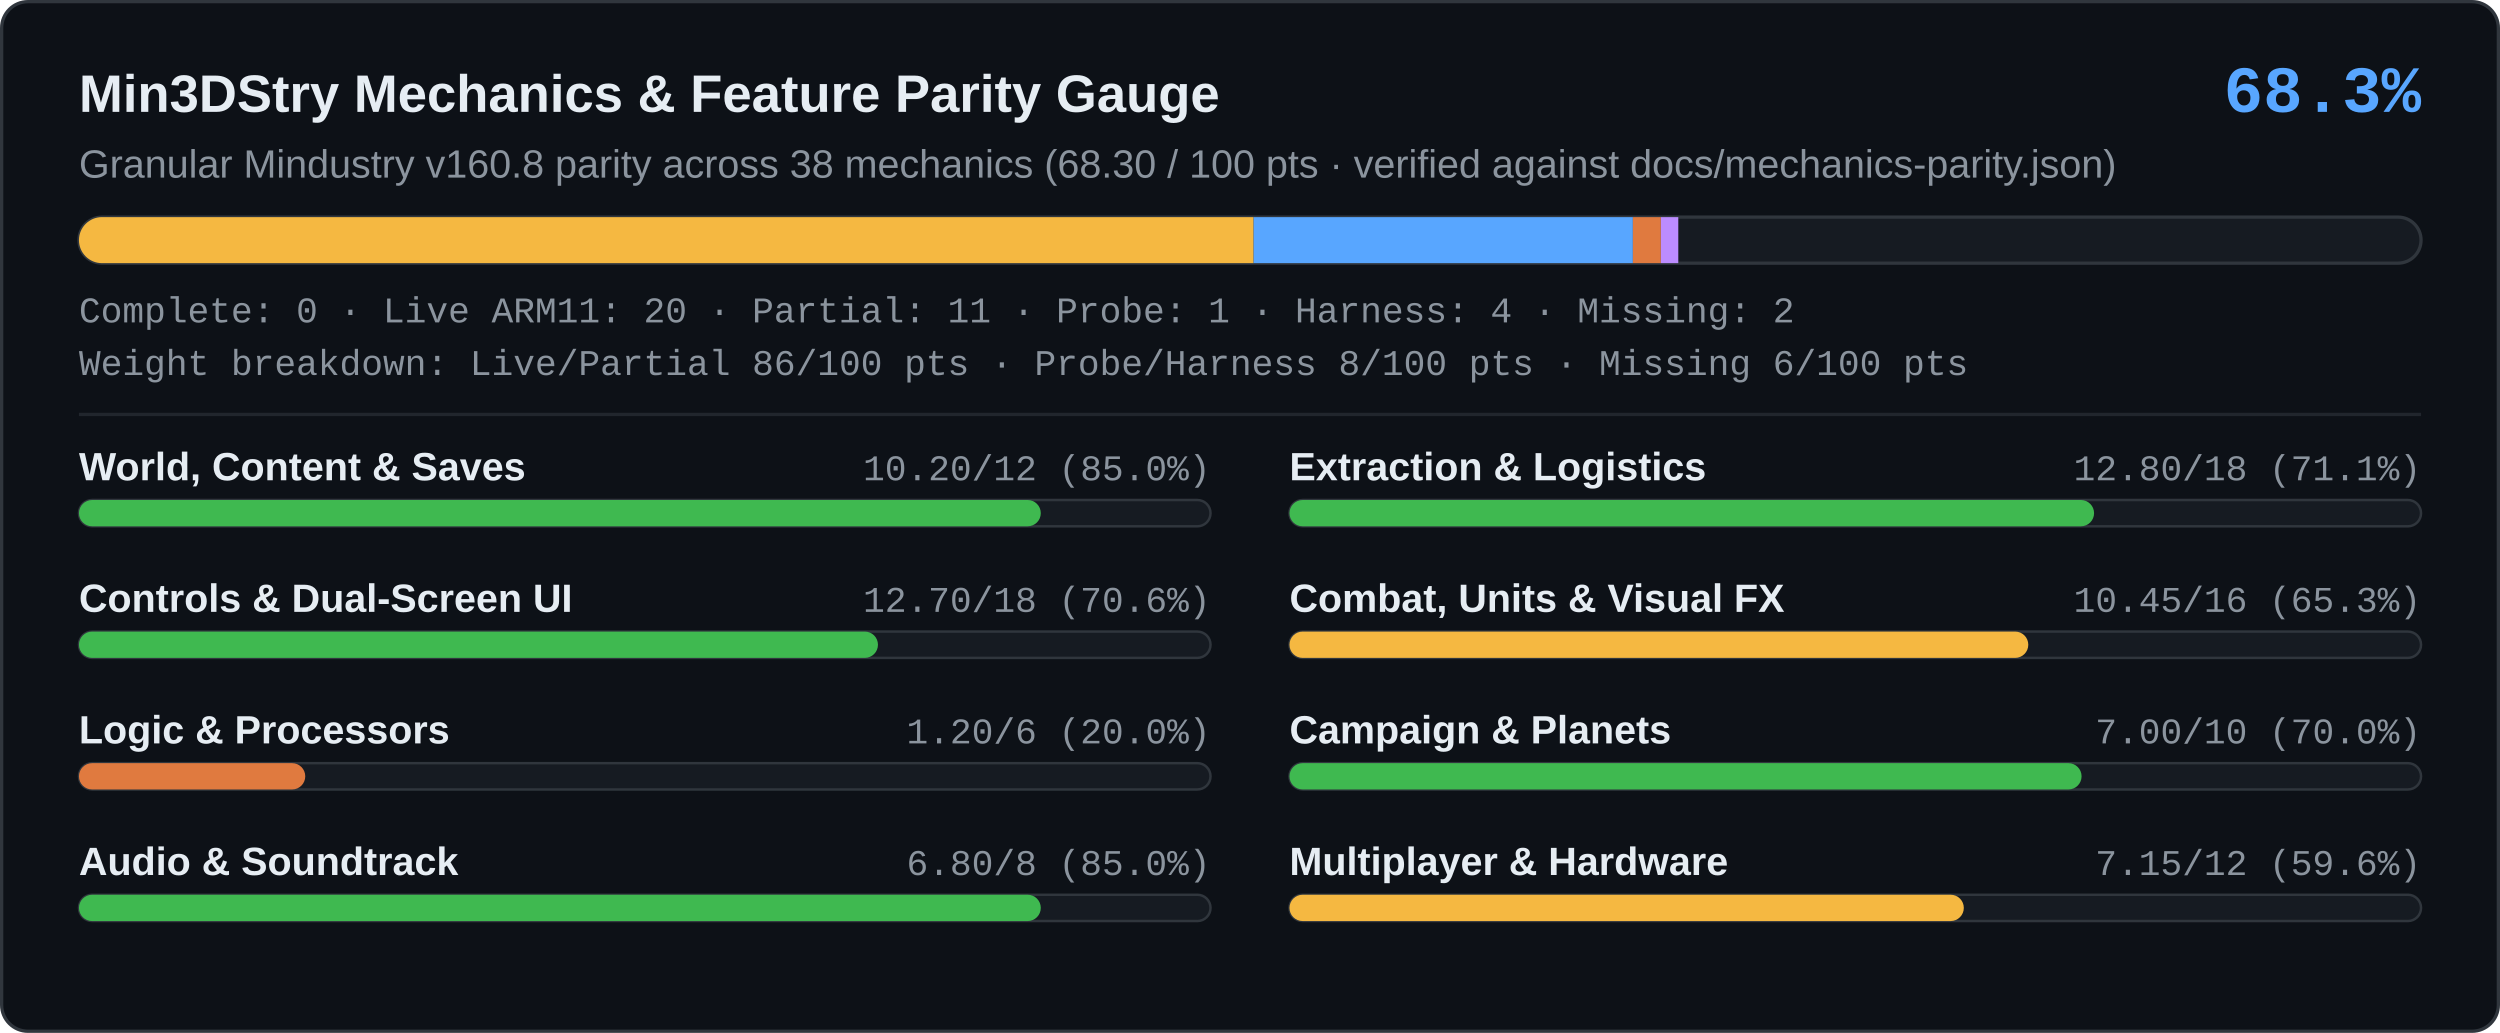
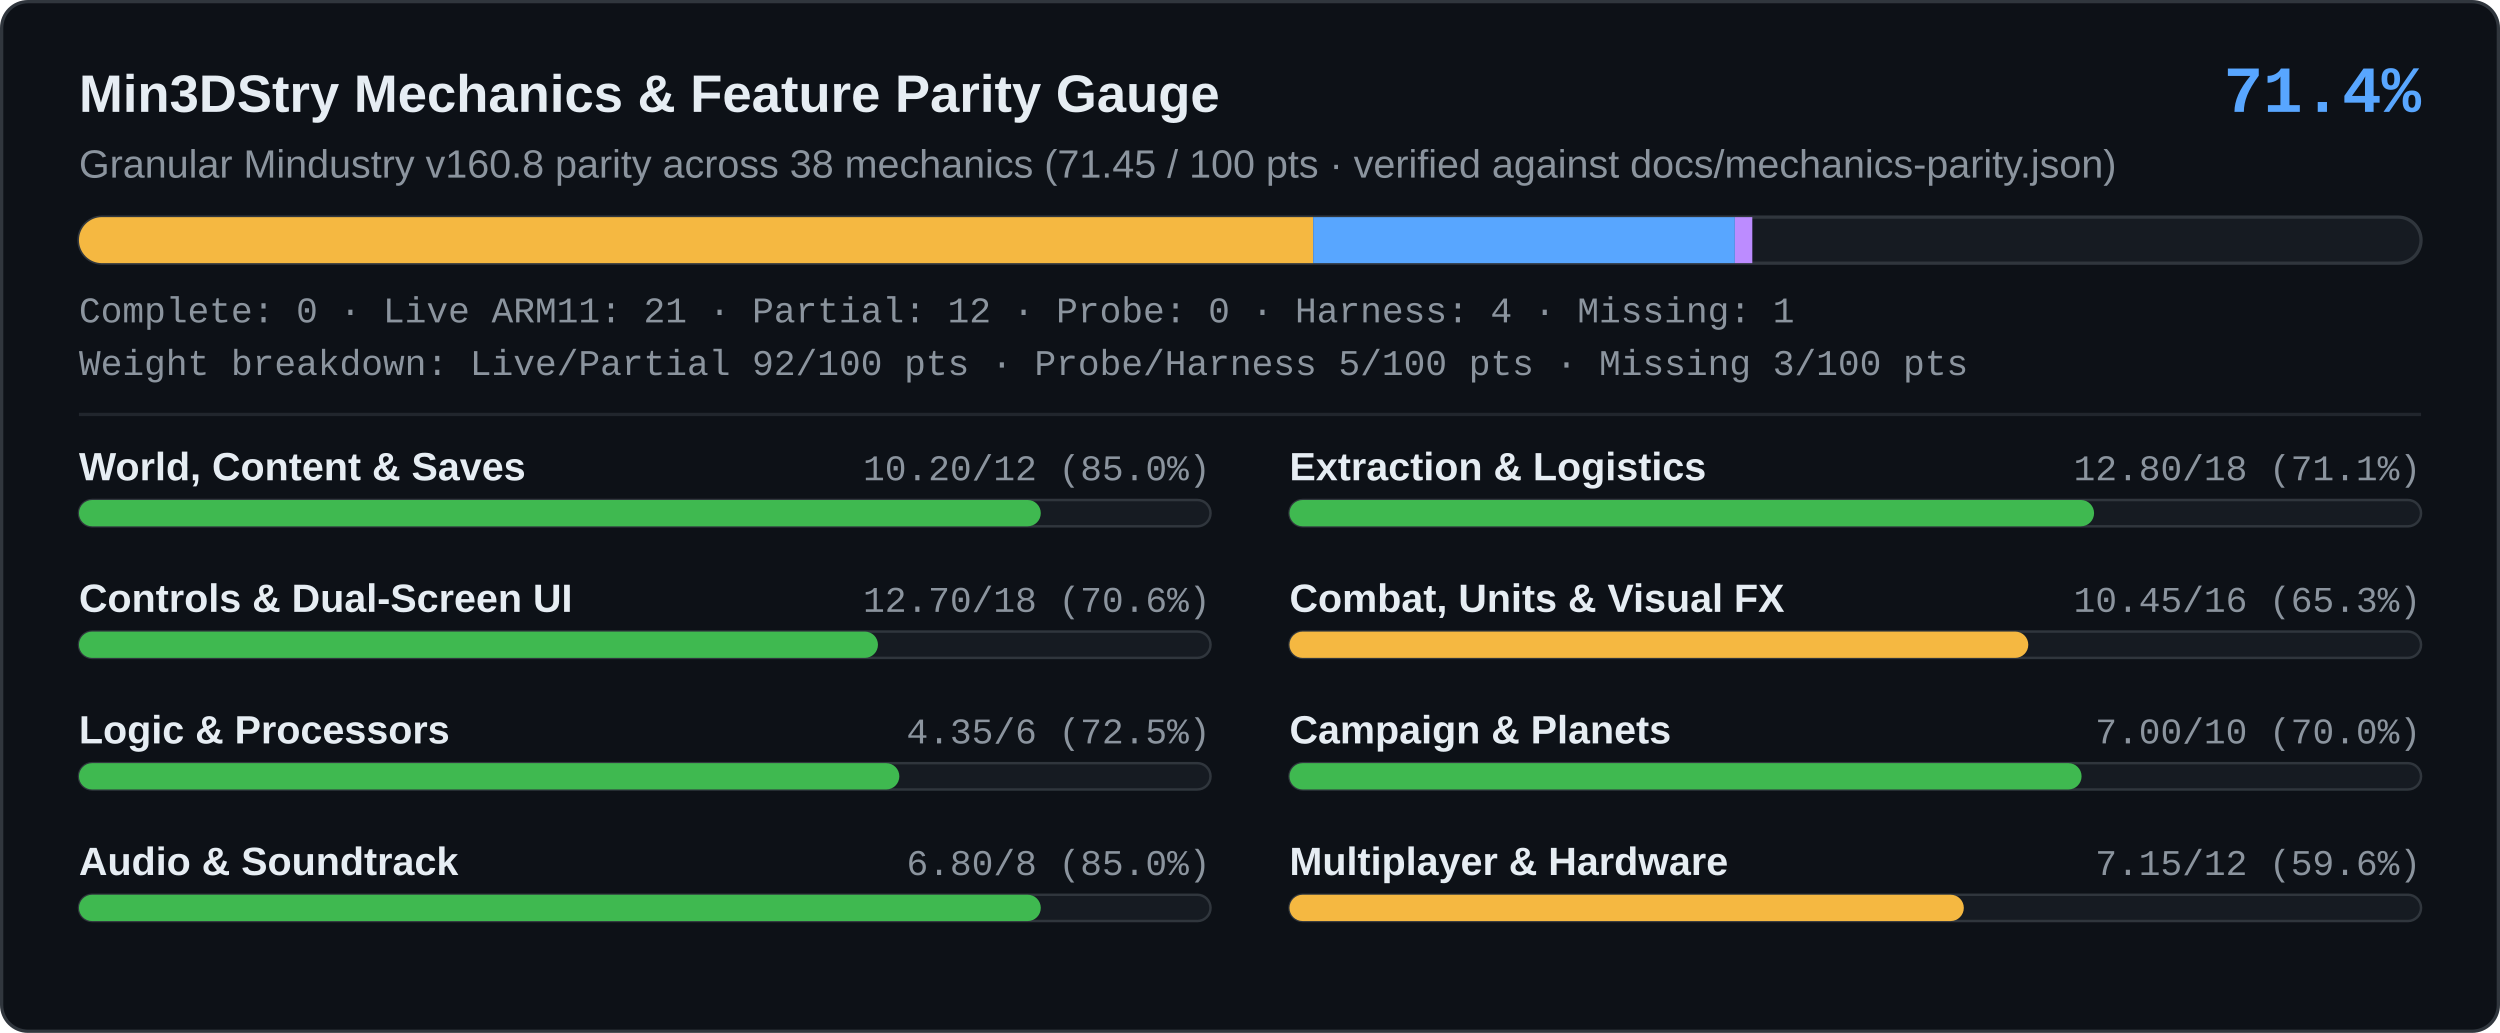
- <svg xmlns="http://www.w3.org/2000/svg" width="760" height="314" viewBox="0 0 760 314" role="img" aria-label="Min3DStry Mechanics &amp; Feature Parity 68.3%">
+ <svg xmlns="http://www.w3.org/2000/svg" width="760" height="314" viewBox="0 0 760 314" role="img" aria-label="Min3DStry Mechanics &amp; Feature Parity 71.4%">
  <defs>
    <clipPath id="mechBarClip">
      <rect x="24" y="66" width="712" height="14" rx="7" />
    </clipPath>
  </defs>
  <rect x="0.5" y="0.5" width="759" height="313" rx="8" fill="#0d1117" stroke="#30363d" />
  <text x="24" y="34" fill="#e6edf3" font-family="Segoe UI, Ubuntu, Arial, sans-serif" font-size="16" font-weight="700">Min3DStry Mechanics &amp; Feature Parity Gauge</text>
-   <text x="736" y="34" text-anchor="end" fill="#58a6ff" font-family="Consolas, Liberation Mono, monospace" font-size="20" font-weight="700">68.3%</text>
-   <text x="24" y="54" fill="#8b949e" font-family="Segoe UI, Ubuntu, Arial, sans-serif" font-size="12">Granular Mindustry v160.8 parity across 38 mechanics (68.30 / 100 pts · verified against docs/mechanics-parity.json)</text>
+   <text x="736" y="34" text-anchor="end" fill="#58a6ff" font-family="Consolas, Liberation Mono, monospace" font-size="20" font-weight="700">71.4%</text>
+   <text x="24" y="54" fill="#8b949e" font-family="Segoe UI, Ubuntu, Arial, sans-serif" font-size="12">Granular Mindustry v160.8 parity across 38 mechanics (71.45 / 100 pts · verified against docs/mechanics-parity.json)</text>
  <rect x="24" y="66" width="712" height="14" rx="7" fill="#161b22" stroke="#30363d" />
  <g clip-path="url(#mechBarClip)">
-     <rect x="24.0" y="66" width="357.1" height="14" fill="#f5b841" />
-     <rect x="381.1" y="66" width="115.3" height="14" fill="#58a6ff" />
-     <rect x="496.4" y="66" width="8.5" height="14" fill="#e07a3f" />
-     <rect x="504.9" y="66" width="5.3" height="14" fill="#bc8cff" />
+     <rect x="24.0" y="66" width="375.2" height="14" fill="#f5b841" />
+     <rect x="399.2" y="66" width="128.2" height="14" fill="#58a6ff" />
+     <rect x="527.4" y="66" width="5.3" height="14" fill="#bc8cff" />
  </g>
-   <text x="24" y="98" fill="#8b949e" font-family="Consolas, Liberation Mono, monospace" font-size="11">Complete: 0  ·  Live ARM11: 20  ·  Partial: 11  ·  Probe: 1  ·  Harness: 4  ·  Missing: 2</text>
-   <text x="24" y="114" fill="#8b949e" font-family="Consolas, Liberation Mono, monospace" font-size="11">Weight breakdown:  Live/Partial 86/100 pts  ·  Probe/Harness 8/100 pts  ·  Missing 6/100 pts</text>
+   <text x="24" y="98" fill="#8b949e" font-family="Consolas, Liberation Mono, monospace" font-size="11">Complete: 0  ·  Live ARM11: 21  ·  Partial: 12  ·  Probe: 0  ·  Harness: 4  ·  Missing: 1</text>
+   <text x="24" y="114" fill="#8b949e" font-family="Consolas, Liberation Mono, monospace" font-size="11">Weight breakdown:  Live/Partial 92/100 pts  ·  Probe/Harness 5/100 pts  ·  Missing 3/100 pts</text>
  <line x1="24" y1="126" x2="736" y2="126" stroke="#21262d" stroke-width="1" />
  <text x="24" y="146" fill="#e6edf3" font-family="Segoe UI, Ubuntu, Arial, sans-serif" font-size="12" font-weight="600">World, Content &amp; Saves</text>
  <text x="368" y="146" text-anchor="end" fill="#8b949e" font-family="Consolas, Liberation Mono, monospace" font-size="11">10.20/12 (85.0%)</text>
  <rect x="24" y="152" width="344" height="8" rx="4" fill="#161b22" stroke="#30363d" stroke-width="0.75" />
  <rect x="24" y="152" width="292.4" height="8" rx="4" fill="#3fb950" />
  <text x="392" y="146" fill="#e6edf3" font-family="Segoe UI, Ubuntu, Arial, sans-serif" font-size="12" font-weight="600">Extraction &amp; Logistics</text>
  <text x="736" y="146" text-anchor="end" fill="#8b949e" font-family="Consolas, Liberation Mono, monospace" font-size="11">12.80/18 (71.1%)</text>
  <rect x="392" y="152" width="344" height="8" rx="4" fill="#161b22" stroke="#30363d" stroke-width="0.75" />
  <rect x="392" y="152" width="244.6" height="8" rx="4" fill="#3fb950" />
  <text x="24" y="186" fill="#e6edf3" font-family="Segoe UI, Ubuntu, Arial, sans-serif" font-size="12" font-weight="600">Controls &amp; Dual-Screen UI</text>
  <text x="368" y="186" text-anchor="end" fill="#8b949e" font-family="Consolas, Liberation Mono, monospace" font-size="11">12.70/18 (70.6%)</text>
  <rect x="24" y="192" width="344" height="8" rx="4" fill="#161b22" stroke="#30363d" stroke-width="0.75" />
  <rect x="24" y="192" width="242.9" height="8" rx="4" fill="#3fb950" />
  <text x="392" y="186" fill="#e6edf3" font-family="Segoe UI, Ubuntu, Arial, sans-serif" font-size="12" font-weight="600">Combat, Units &amp; Visual FX</text>
  <text x="736" y="186" text-anchor="end" fill="#8b949e" font-family="Consolas, Liberation Mono, monospace" font-size="11">10.45/16 (65.3%)</text>
  <rect x="392" y="192" width="344" height="8" rx="4" fill="#161b22" stroke="#30363d" stroke-width="0.75" />
  <rect x="392" y="192" width="224.6" height="8" rx="4" fill="#f5b841" />
  <text x="24" y="226" fill="#e6edf3" font-family="Segoe UI, Ubuntu, Arial, sans-serif" font-size="12" font-weight="600">Logic &amp; Processors</text>
-   <text x="368" y="226" text-anchor="end" fill="#8b949e" font-family="Consolas, Liberation Mono, monospace" font-size="11">1.20/6 (20.0%)</text>
+   <text x="368" y="226" text-anchor="end" fill="#8b949e" font-family="Consolas, Liberation Mono, monospace" font-size="11">4.35/6 (72.5%)</text>
  <rect x="24" y="232" width="344" height="8" rx="4" fill="#161b22" stroke="#30363d" stroke-width="0.75" />
-   <rect x="24" y="232" width="68.8" height="8" rx="4" fill="#e07a3f" />
+   <rect x="24" y="232" width="249.4" height="8" rx="4" fill="#3fb950" />
  <text x="392" y="226" fill="#e6edf3" font-family="Segoe UI, Ubuntu, Arial, sans-serif" font-size="12" font-weight="600">Campaign &amp; Planets</text>
  <text x="736" y="226" text-anchor="end" fill="#8b949e" font-family="Consolas, Liberation Mono, monospace" font-size="11">7.00/10 (70.0%)</text>
  <rect x="392" y="232" width="344" height="8" rx="4" fill="#161b22" stroke="#30363d" stroke-width="0.75" />
  <rect x="392" y="232" width="240.8" height="8" rx="4" fill="#3fb950" />
  <text x="24" y="266" fill="#e6edf3" font-family="Segoe UI, Ubuntu, Arial, sans-serif" font-size="12" font-weight="600">Audio &amp; Soundtrack</text>
  <text x="368" y="266" text-anchor="end" fill="#8b949e" font-family="Consolas, Liberation Mono, monospace" font-size="11">6.80/8 (85.0%)</text>
  <rect x="24" y="272" width="344" height="8" rx="4" fill="#161b22" stroke="#30363d" stroke-width="0.75" />
  <rect x="24" y="272" width="292.4" height="8" rx="4" fill="#3fb950" />
  <text x="392" y="266" fill="#e6edf3" font-family="Segoe UI, Ubuntu, Arial, sans-serif" font-size="12" font-weight="600">Multiplayer &amp; Hardware</text>
  <text x="736" y="266" text-anchor="end" fill="#8b949e" font-family="Consolas, Liberation Mono, monospace" font-size="11">7.15/12 (59.6%)</text>
  <rect x="392" y="272" width="344" height="8" rx="4" fill="#161b22" stroke="#30363d" stroke-width="0.75" />
  <rect x="392" y="272" width="205.0" height="8" rx="4" fill="#f5b841" />
</svg>
